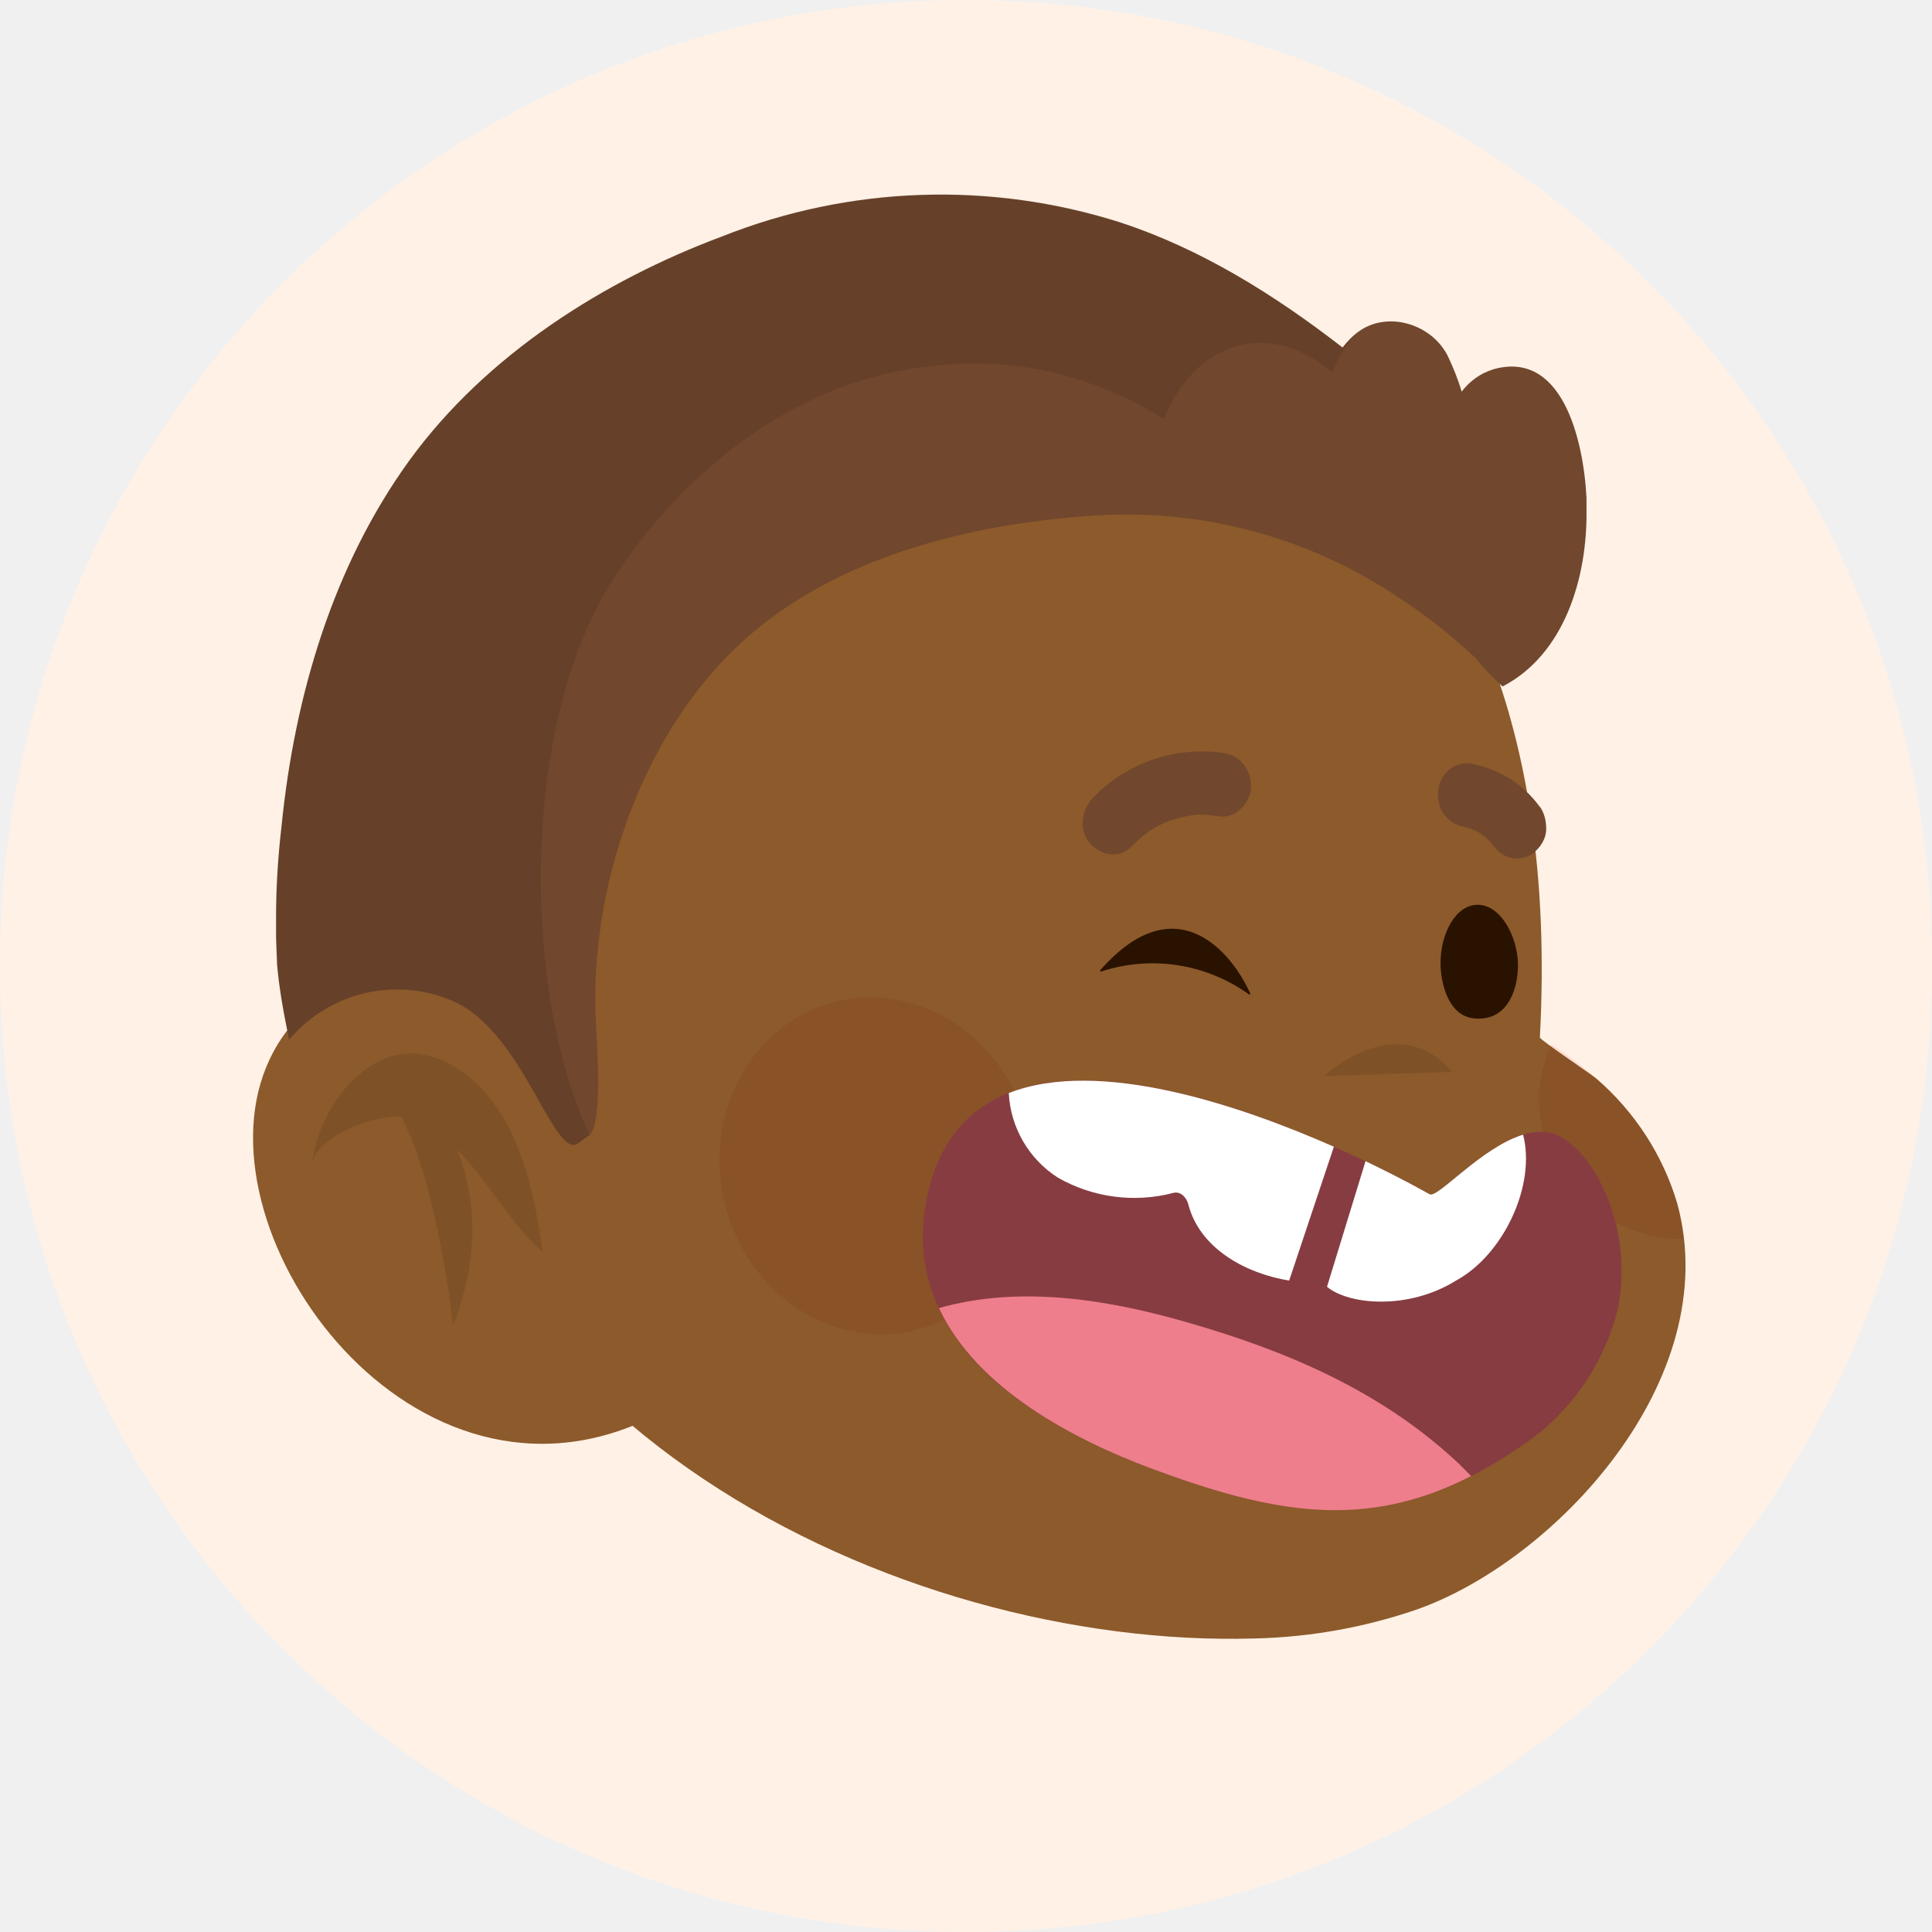
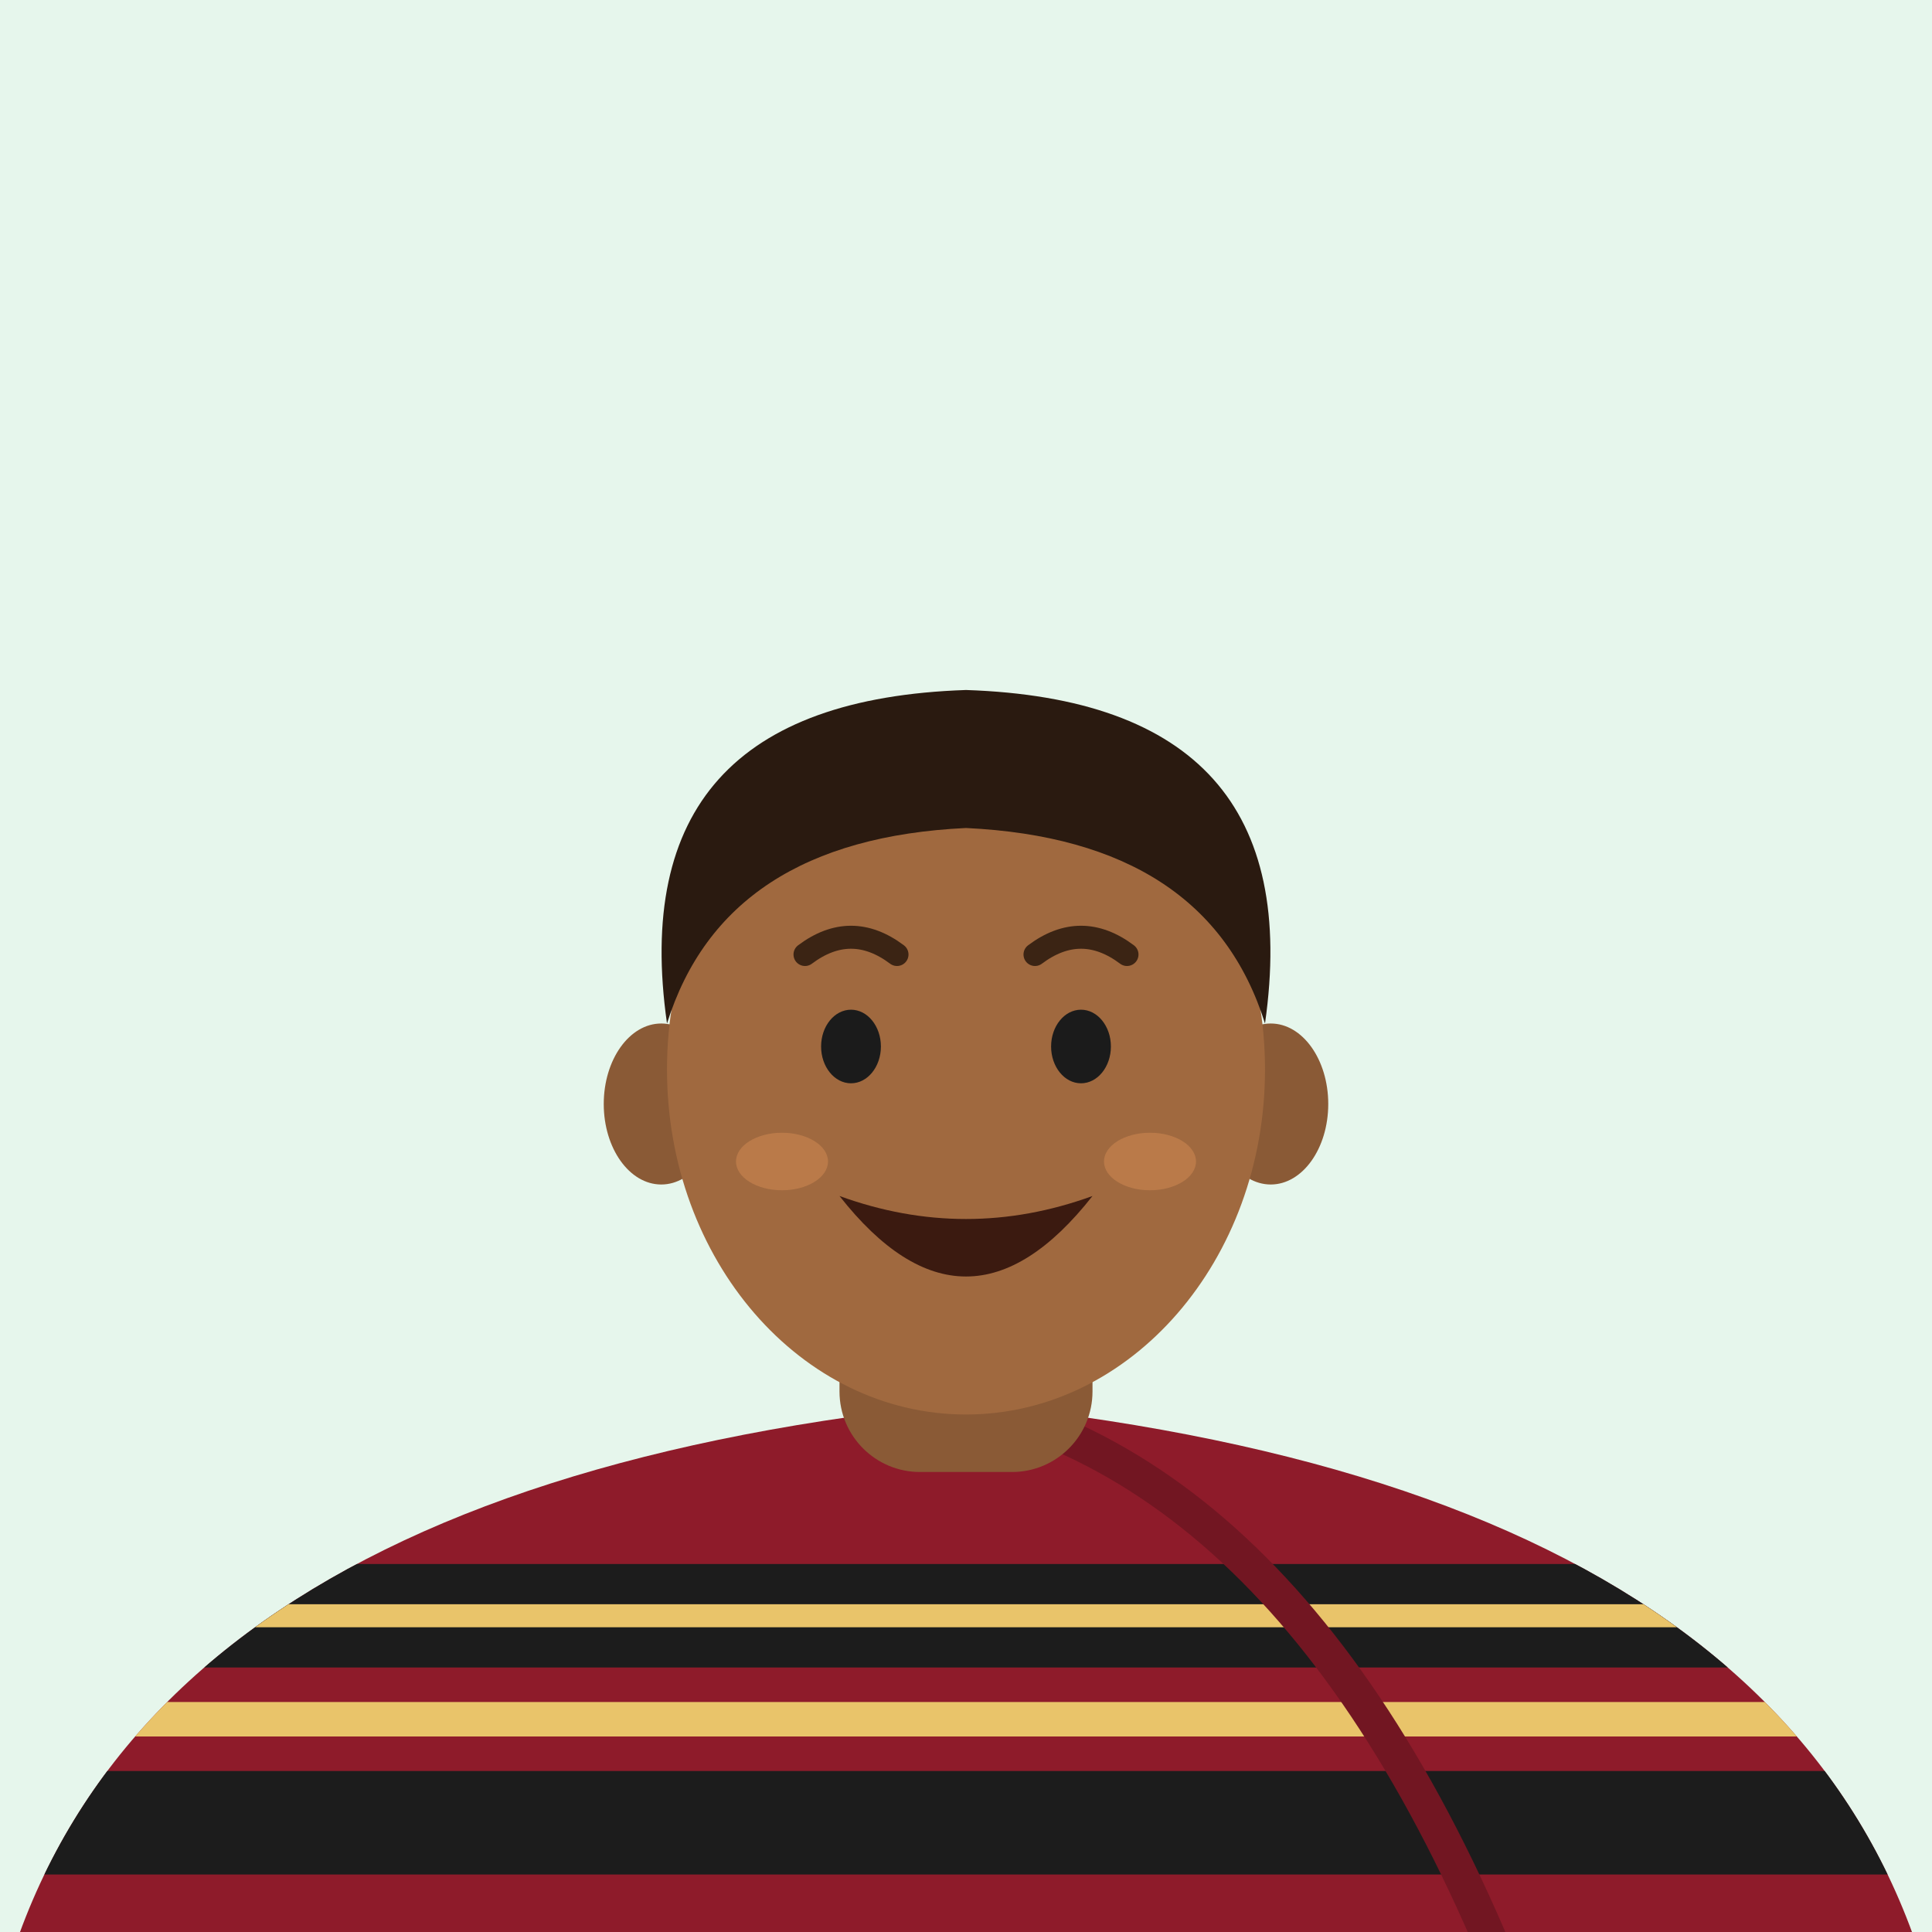
- <svg xmlns="http://www.w3.org/2000/svg" viewBox="0 0 480 480" fill="none" shape-rendering="auto">
-   <mask id="viewboxMask">
-     <rect width="480" height="480" rx="240" ry="240" x="0" y="0" fill="#fff" />
-   </mask>
-   <g mask="url(#viewboxMask)">
-     <rect fill="#fff1e6" width="480" height="480" x="0" y="0" />
-     <g transform="matrix(.85775 0 0 .85427 52 47)">
-       <path d="M264 38.6s131.4 20.6 121.4 208.1c0 .7 15.2 10.9 16.4 12a77.1 77.1 0 0 1 23.4 36.3c13.9 51.3-35.7 104.2-75.8 118.2a155 155 0 0 1-46.7 8.3c-103.1 3-239.7-62.7-246.7-191a202.7 202.7 0 0 1 15.1-83.9c0 .1 57.4-142.5 192.9-108Z" fill="#8c5a2b" />
-       <path d="M388.7 248.7a57 57 0 0 0-3.2 10.5 40 40 0 0 0 8.5 30.4 42.3 42.3 0 0 0 33 15.7c-3.2-31.7-29-50.7-38.3-56.6ZM203.5 332c24.4-5.2 39.6-31 33.9-57.5-5.7-26.5-30.2-43.7-54.6-38.5-24.4 5.3-39.5 31-33.8 57.6 5.7 26.5 30.1 43.7 54.5 38.5Z" fill="#DC2400" style="mix-blend-mode:multiply" opacity=".1" />
-       <path opacity=".1" d="M323 257.9s20.9-19.9 37-1.2Z" fill="#000" />
-       <path d="M128.7 356.9C59.3 391.7-3.7 304.4 16.5 255.3c12.9-31.4 50.4-33.8 72.1-5.2a185 185 0 0 1 29.1 59.1" fill="#8c5a2b" />
-       <path opacity=".1" d="M71.5 279c9 9 16.1 22.5 25 30-1.7-12.5-4.3-26-10.4-37.3-6.2-11.6-17.5-21-29-20.3-14.2 1-25.9 17.6-27.4 32.6 1-9 19-15 25.9-14.2 10.8 20.4 15 60.6 15 60.6 9-22.7 5.4-40.7 1-51.5Z" fill="#000" />
+ <svg xmlns="http://www.w3.org/2000/svg" viewBox="16 6 168 168" aria-hidden="true">
+   <defs>
+     <clipPath id="b10">
+       <path d="M14 210 Q18 154 100 146 Q182 154 186 210 Z" />
+     </clipPath>
+   </defs>
+   <rect x="0" y="0" width="200" height="200" fill="#E6F6EC" />
+   <g transform="translate(0 -18)">
+     <path d="M14 210 Q18 154 100 146 Q182 154 186 210 Z" fill="#8E1B2A" />
+     <g clip-path="url(#b10)">
+       <rect x="0" y="160" width="200" height="9" fill="#1C1C1C" />
+       <rect x="0" y="172" width="200" height="3" fill="#E9C46A" />
+       <rect x="0" y="178" width="200" height="9" fill="#1C1C1C" />
+       <rect x="0" y="163.5" width="200" height="2" fill="#E9C46A" />
    </g>
-     <g transform="matrix(.85472 0 0 .855 19 -17)">
-       <path d="M393.3 367c3 1.7 24.1-24.8 38.2-16.7 4.7 2.7 8.3 7.3 11 12.3 6 11 8 24.4 5.7 36.8a67 67 0 0 1-29 41.2c-37.4 25.5-67 20.7-106.8 6-31.4-11.7-74-35.6-65.2-78.7 15.6-76 146.1-1 146.1-1Z" fill="#873C41" />
-       <path d="M318.9 366.5a44.8 44.8 0 0 1-33.6-4.4 31 31 0 0 1-14.3-24.6c26.3-10.3 67.3 3.6 94.5 15.6l-13 38.9c-12.8-2.1-26-9.4-29.3-22.1-.5-2-2.2-3.9-4.3-3.4ZM420.5 349.6c3.8 14.7-5.7 34.9-19.5 42.4-14 8.7-31.3 7-37.5 1.8l11.2-36.5c11.3 5.4 18.6 9.6 18.6 9.6 2.3 1.4 15-13.6 27.2-17.3Z" fill="#fff" />
-       <path d="M400.3 443.8c-22-20.1-48.9-31.4-76.2-39.3-23.4-6.9-49.7-11.3-73.4-4.5 11 23.5 39.2 38.2 61.7 46.6 34.8 12.9 61.8 18.2 93 2.2-1.7-1.7-3.3-3.4-5.1-5Z" fill="#EE7E8B" />
-     </g>
-     <g transform="matrix(.85472 0 0 .855 19 -17)">
-       <path d="M340.9 308.9a48 48 0 0 0-43.1-6.7c-.2 0-.4-.2-.2-.4 21.5-24.5 37.8-6.1 43.6 6.8 0 .2-.2.4-.3.3ZM419 300.3c0 8-3.6 16.5-12.8 15.5-7.8-.8-9.7-11-9.7-16 0-8.7 4.4-17 10.8-17 6.8 0 11.7 9.5 11.7 17.5Z" fill="#2A1200" />
-       <path d="M333.5 238.7a43.9 43.9 0 0 0-38.2 13.2c-3.2 3.4-4 9.3-.7 13 3 3.6 8.6 4.6 12 1l3.2-3c.4-.3 1.3-.8 1.6-1.2l.5-.4a37.7 37.7 0 0 1 6-3c.5 0 1.2-.4 1.7-.5a35.6 35.6 0 0 1 6.3-1.2h2l4.3.5c4.4.7 9-3.6 9.2-8.4.1-5.3-3.2-9.3-8-10ZM425.4 254.4a31.4 31.4 0 0 0-20.2-12.6c-2.1-.4-4.6.4-6.3 1.8a9.5 9.5 0 0 0-3.1 6.2c-.1 2.4.3 5 1.8 6.8a9 9 0 0 0 5.7 3.5l1.2.3c1 .4 2.1.8 3.2 1.4 1.2.8 2.3 1.7 3.3 2.7l1 1.3a8.8 8.8 0 0 0 5.8 3.5c2 .2 4.6-.4 6.2-2 1.7-1.5 3-3.6 3.2-6 .1-2.5-.4-5-1.8-7Z" fill="#71472D" />
-     </g>
-     <g transform="matrix(.85472 0 0 .85667 18 -15)">
-       <path d="M412.7 124.7c20.2-6 26.5 20 27.4 37.2v3.3c.3 20.2-6.6 42.2-24.4 51.4a77.6 77.6 0 0 1-8-8.4c-7.5-7-15.5-13.2-24-18.6a142.1 142.1 0 0 0-86.2-22.6c-36.2 2.3-75.8 11.9-103 36.8-26.9 24.5-43.4 66.5-42.5 106.7l.2 4.8c.6 9.9 1.7 28.9-2.2 31.7l-.6.3-2.4 1.8c-3 2.3-6.6-3.8-11.3-12.1-5.6-10-13-23-23.7-28.5A41 41 0 0 0 63 319c-2-9.4-3-16-3.5-21.6v.1a1419.8 1419.8 0 0 0-.3-8v.6-5.6a224.7 224.7 0 0 1 1.6-27.5c3.8-38 15.1-75.6 37.1-105.9 22.4-30.8 56.8-52.3 90.9-65a172.6 172.6 0 0 1 116-4c23.2 7.6 44.5 20.8 64.4 36.2 1.4-1.8 3-3.5 4.9-4.8 8.3-5.8 21-2.1 25.7 7.3 1.6 3.4 3 6.8 4 10.3 2.3-3 5.4-5.3 9-6.4Z" fill="#71472d" />
-       <path d="M304.7 82c23.3 7.7 44.6 21 64.5 36.3 1-1.4 2.3-2.7 3.7-3.8-2.8 3.1-5 7.1-6.7 11-8-6.8-18.2-10.6-28.3-7.5-9.7 3-16.6 11.2-20.7 20.9-23.2-14-48-19.3-76.4-13.9-34 6.4-63.8 30-83.6 60.4-26.6 41-27 118.3-6.9 161.2L147 349c-6.8 5-15.5-30.6-35-40.6A41 41 0 0 0 63 319c-3.9-17.5-3.9-25.5-3.9-34.5 0-10.9.6-16.4 1.6-27v-.5C64.7 219 76 181.4 98 151c22.4-30.8 56.8-52.3 90.9-65a172.6 172.6 0 0 1 116-4Z" fill="#000" fill-opacity=".1" />
-     </g>
-     <g transform="matrix(.85472 0 0 .85667 14 -12)" />
+     <path d="M100 146 Q134 154 152 210" fill="none" stroke="#721622" stroke-width="3" stroke-linecap="round" />
+     <rect x="89" y="136" width="22" height="16" rx="7" fill="#8a5a36" />
+     <ellipse cx="73.5" cy="120" rx="5" ry="7" fill="#8a5a36" />
+     <ellipse cx="126.5" cy="120" rx="5" ry="7" fill="#8a5a36" />
+     <ellipse cx="100" cy="117" rx="26" ry="30" fill="#A0693F" />
+     <ellipse cx="90" cy="115" rx="2.6" ry="3.2" fill="#1B1B1B" />
+     <ellipse cx="110" cy="115" rx="2.6" ry="3.2" fill="#1B1B1B" />
+     <path d="M86 107 q4 -3 8 0 M106 107 q4 -3 8 0" stroke="#3B2414" stroke-width="2" fill="none" stroke-linecap="round" />
+     <path d="M89 128 Q100 142 111 128 Q100 132 89 128 Z" fill="#3B1A10" />
+     <ellipse cx="84" cy="125" rx="4" ry="2.5" fill="#d08952" opacity=".55" />
+     <ellipse cx="116" cy="125" rx="4" ry="2.5" fill="#d08952" opacity=".55" />
+     <path d="M74 113 Q70 85 100 84 Q130 85 126 113 Q121 97 100 96 Q79 97 74 113 Z" fill="#2A1A10" />
  </g>
</svg>
